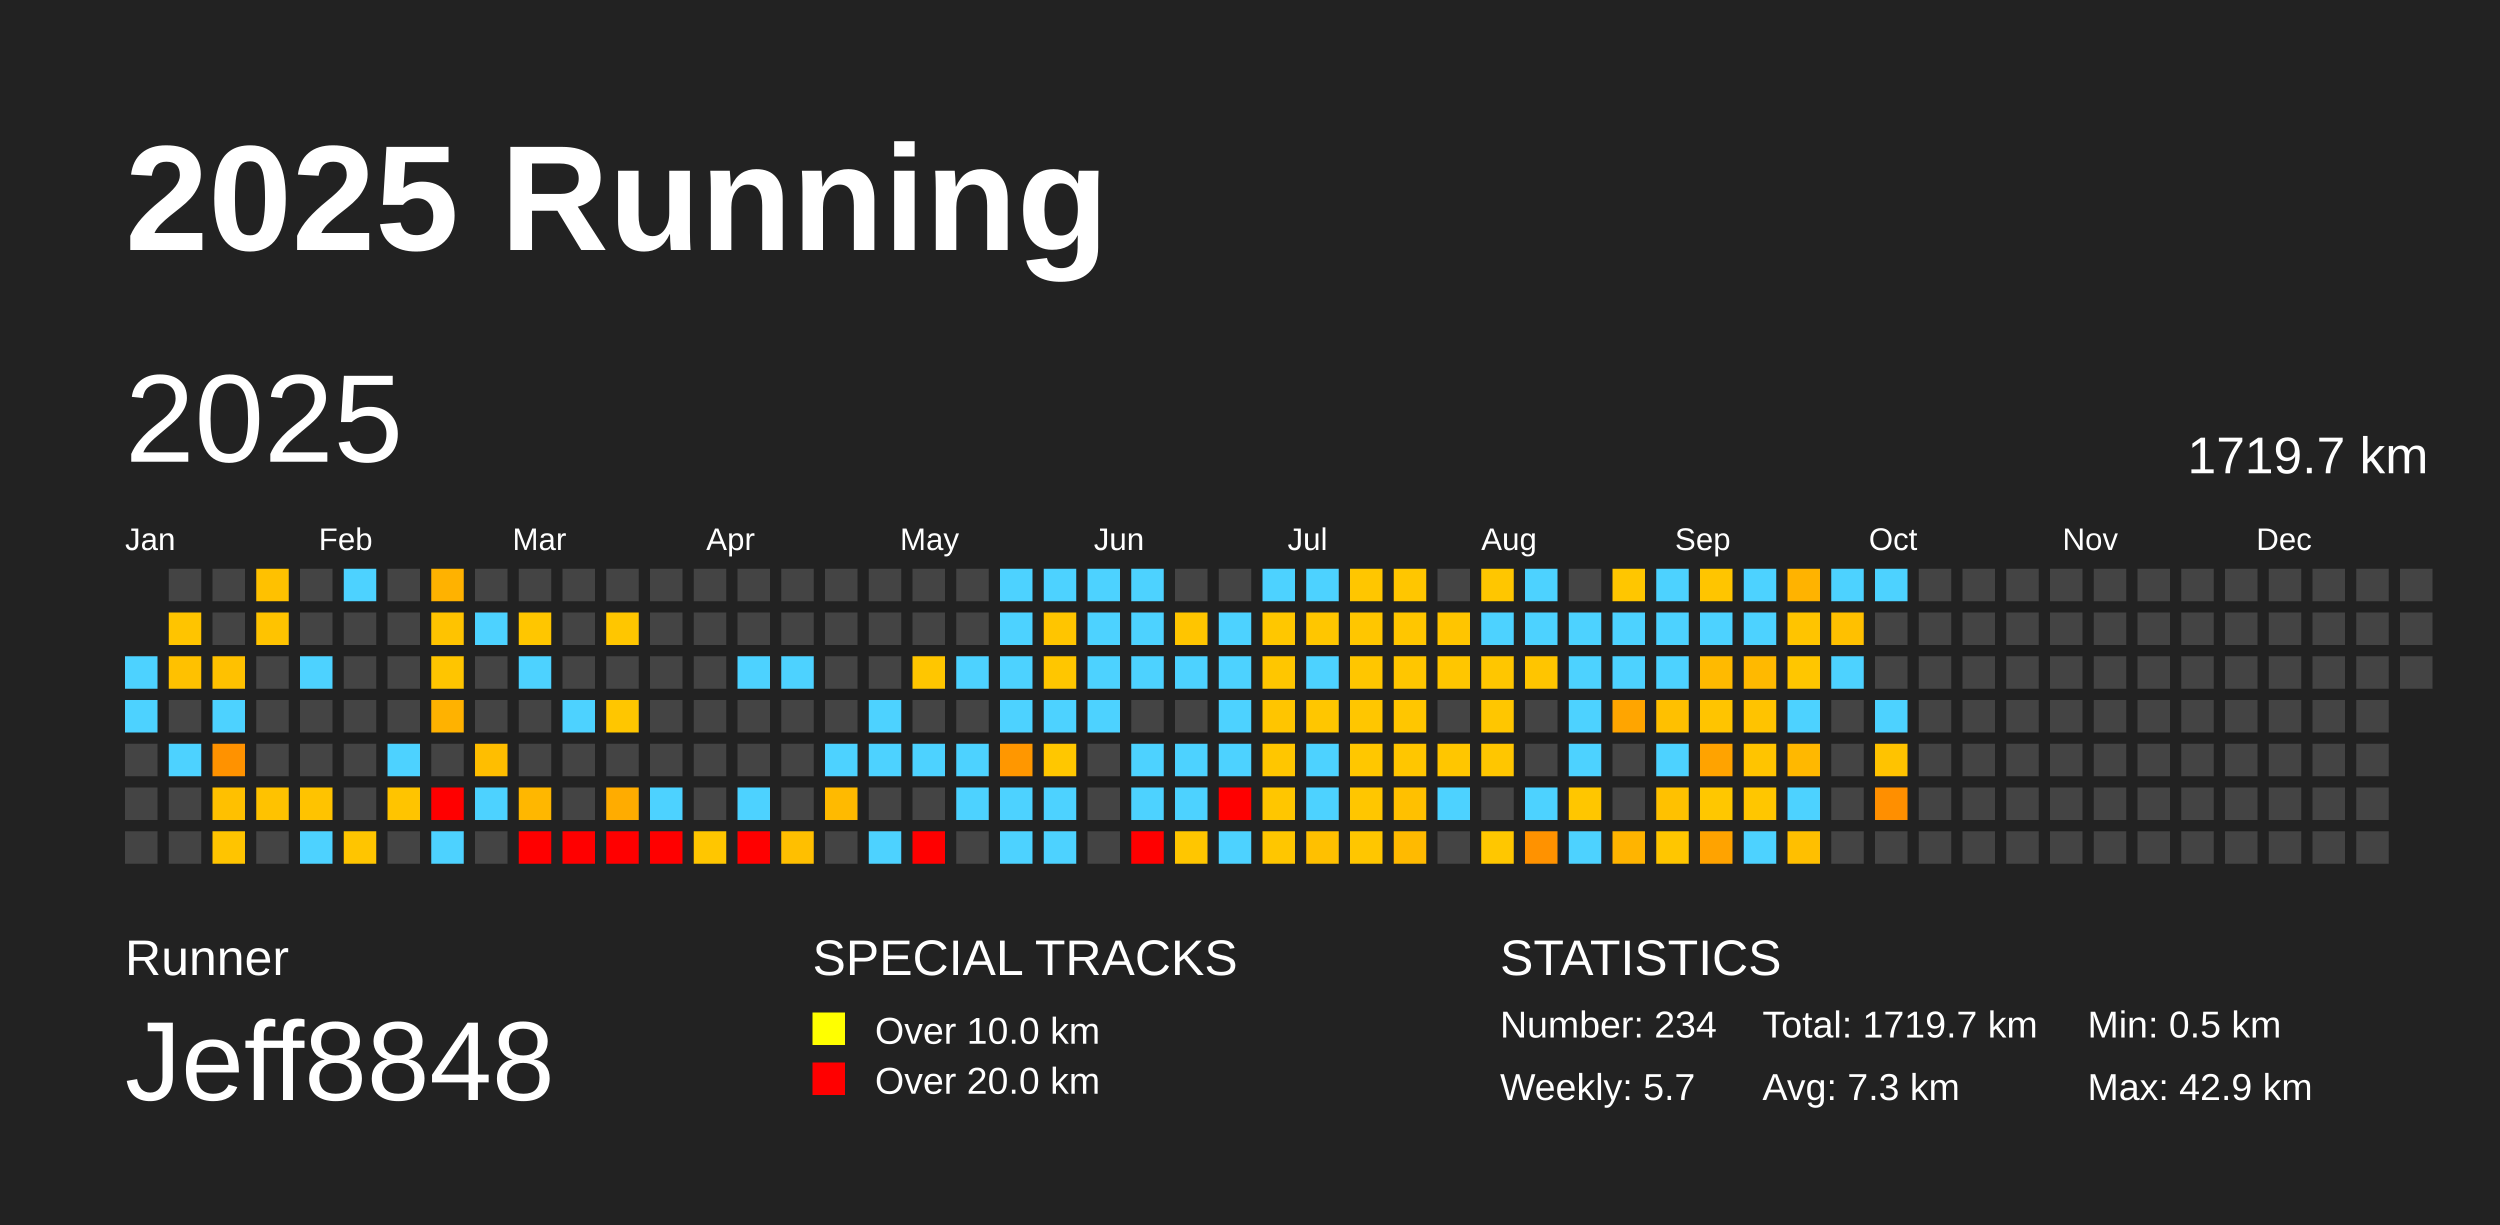
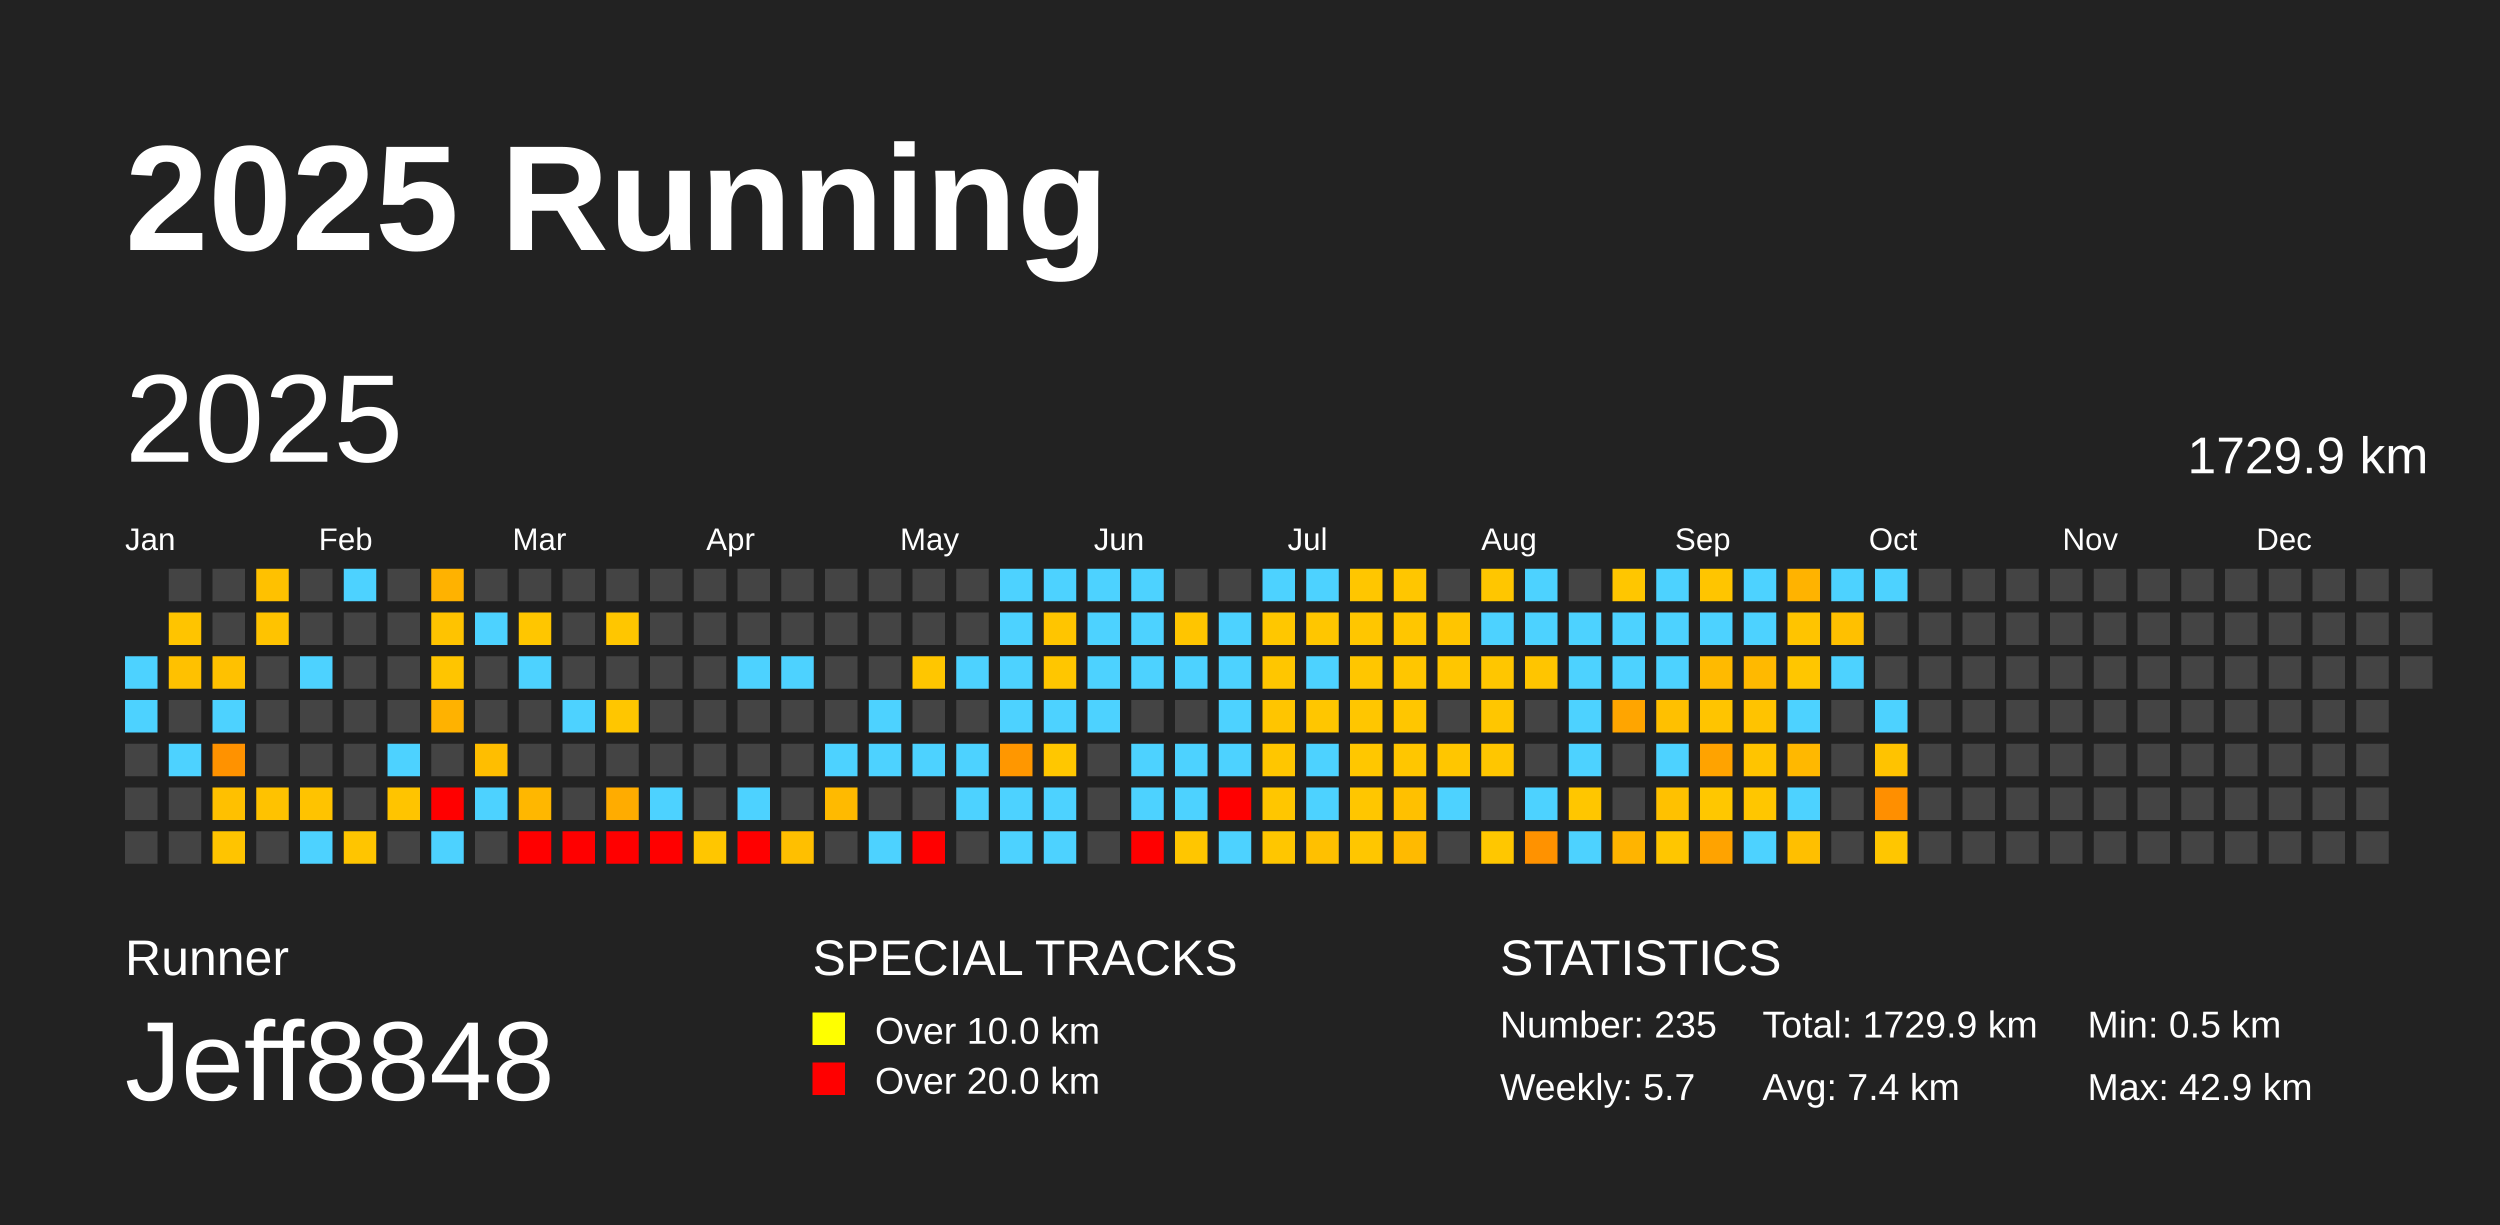
<svg xmlns="http://www.w3.org/2000/svg" baseProfile="full" height="98mm" version="1.1" viewBox="0,0,200,98" width="200mm">
  <defs />
  <rect fill="#222222" height="98" width="200" x="0" y="0" />
  <text fill="#FFFFFF" style="font-size:12px; font-family:Arial; font-weight:bold;" x="10" y="20">2025 Running</text>
  <text fill="#FFFFFF" style="font-size:4px; font-family:Arial" x="10" y="78">Runner</text>
  <text fill="#FFFFFF" style="font-size:9px; font-family:Arial" x="10" y="88">Jeff8848</text>
  <text fill="#FFFFFF" style="font-size:4px; font-family:Arial" x="65" y="78">SPECIAL TRACKS</text>
  <rect fill="yellow" height="2.6" width="2.6" x="65" y="81" />
  <text fill="#FFFFFF" style="font-size:3px; font-family:Arial" x="70" y="83.5">Over 10.0 km</text>
  <rect fill="red" height="2.6" width="2.6" x="65" y="85" />
  <text fill="#FFFFFF" style="font-size:3px; font-family:Arial" x="70" y="87.5">Over 20.0 km</text>
  <text fill="#FFFFFF" style="font-size:4px; font-family:Arial" x="120" y="78">STATISTICS</text>
-   <text fill="#FFFFFF" style="font-size:3px; font-family:Arial" x="120" y="83">Number: 234</text>
+   <text fill="#FFFFFF" style="font-size:3px; font-family:Arial" x="120" y="83">Number: 235</text>
  <text fill="#FFFFFF" style="font-size:3px; font-family:Arial" x="120" y="88">Weekly: 5.7</text>
-   <text fill="#FFFFFF" style="font-size:3px; font-family:Arial" x="141" y="83">Total: 1719.7 km</text>
-   <text fill="#FFFFFF" style="font-size:3px; font-family:Arial" x="141" y="88">Avg: 7.3 km</text>
+   <text fill="#FFFFFF" style="font-size:3px; font-family:Arial" x="141" y="83">Total: 1729.9 km</text>
+   <text fill="#FFFFFF" style="font-size:3px; font-family:Arial" x="141" y="88">Avg: 7.4 km</text>
  <text fill="#FFFFFF" style="font-size:3px; font-family:Arial" x="167" y="83">Min: 0.5 km</text>
  <text fill="#FFFFFF" style="font-size:3px; font-family:Arial" x="167" y="88">Max: 42.9 km</text>
  <text dominant-baseline="hanging" fill="#FFFFFF" style="font-size:10.0px; font-family:Arial;" x="10" y="30">2025</text>
-   <text dominant-baseline="hanging" fill="#FFFFFF" style="font-size:4.125px; font-family:Arial;" x="175" y="35">1719.7 km</text>
+   <text dominant-baseline="hanging" fill="#FFFFFF" style="font-size:4.125px; font-family:Arial;" x="175" y="35">1729.9 km</text>
  <text fill="#FFFFFF" style="font-size:2.5px; font-family:Arial" x="10.0" y="44">Jan</text>
  <text fill="#FFFFFF" style="font-size:2.5px; font-family:Arial" x="25.5" y="44">Feb</text>
  <text fill="#FFFFFF" style="font-size:2.5px; font-family:Arial" x="41.0" y="44">Mar</text>
  <text fill="#FFFFFF" style="font-size:2.5px; font-family:Arial" x="56.5" y="44">Apr</text>
  <text fill="#FFFFFF" style="font-size:2.5px; font-family:Arial" x="72.0" y="44">May</text>
  <text fill="#FFFFFF" style="font-size:2.5px; font-family:Arial" x="87.5" y="44">Jun</text>
  <text fill="#FFFFFF" style="font-size:2.5px; font-family:Arial" x="103.0" y="44">Jul</text>
  <text fill="#FFFFFF" style="font-size:2.5px; font-family:Arial" x="118.5" y="44">Aug</text>
  <text fill="#FFFFFF" style="font-size:2.5px; font-family:Arial" x="134.0" y="44">Sep</text>
  <text fill="#FFFFFF" style="font-size:2.5px; font-family:Arial" x="149.5" y="44">Oct</text>
  <text fill="#FFFFFF" style="font-size:2.5px; font-family:Arial" x="165.0" y="44">Nov</text>
  <text fill="#FFFFFF" style="font-size:2.5px; font-family:Arial" x="180.5" y="44">Dec</text>
  <rect fill="#4dd2ff" height="2.6" width="2.6" x="10.0" y="52.5" />
  <rect fill="#4dd2ff" height="2.6" width="2.6" x="10.0" y="56.0" />
  <rect fill="#444444" height="2.6" width="2.6" x="10.0" y="59.5" />
  <rect fill="#444444" height="2.6" width="2.6" x="10.0" y="63.0" />
  <rect fill="#444444" height="2.6" width="2.6" x="10.0" y="66.5" />
  <rect fill="#444444" height="2.6" width="2.6" x="13.5" y="45.5" />
  <rect fill="#ffc400" height="2.6" width="2.6" x="13.5" y="49.0" />
  <rect fill="#ffc100" height="2.6" width="2.6" x="13.5" y="52.5" />
  <rect fill="#444444" height="2.6" width="2.6" x="13.5" y="56.0" />
  <rect fill="#4dd2ff" height="2.6" width="2.6" x="13.5" y="59.5" />
  <rect fill="#444444" height="2.6" width="2.6" x="13.5" y="63.0" />
  <rect fill="#444444" height="2.6" width="2.6" x="13.5" y="66.5" />
  <rect fill="#444444" height="2.6" width="2.6" x="17.0" y="45.5" />
  <rect fill="#444444" height="2.6" width="2.6" x="17.0" y="49.0" />
  <rect fill="#ffc100" height="2.6" width="2.6" x="17.0" y="52.5" />
  <rect fill="#4dd2ff" height="2.6" width="2.6" x="17.0" y="56.0" />
  <rect fill="#ff9200" height="2.6" width="2.6" x="17.0" y="59.5" />
  <rect fill="#ffc000" height="2.6" width="2.6" x="17.0" y="63.0" />
  <rect fill="#ffc400" height="2.6" width="2.6" x="17.0" y="66.5" />
  <rect fill="#ffc100" height="2.6" width="2.6" x="20.5" y="45.5" />
  <rect fill="#ffc300" height="2.6" width="2.6" x="20.5" y="49.0" />
  <rect fill="#444444" height="2.6" width="2.6" x="20.5" y="52.5" />
  <rect fill="#444444" height="2.6" width="2.6" x="20.5" y="56.0" />
  <rect fill="#444444" height="2.6" width="2.6" x="20.5" y="59.5" />
  <rect fill="#ffc200" height="2.6" width="2.6" x="20.5" y="63.0" />
  <rect fill="#444444" height="2.6" width="2.6" x="20.5" y="66.5" />
  <rect fill="#444444" height="2.6" width="2.6" x="24.0" y="45.5" />
  <rect fill="#444444" height="2.6" width="2.6" x="24.0" y="49.0" />
  <rect fill="#4dd2ff" height="2.6" width="2.6" x="24.0" y="52.5" />
  <rect fill="#444444" height="2.6" width="2.6" x="24.0" y="56.0" />
  <rect fill="#444444" height="2.6" width="2.6" x="24.0" y="59.5" />
  <rect fill="#ffc300" height="2.6" width="2.6" x="24.0" y="63.0" />
  <rect fill="#4dd2ff" height="2.6" width="2.6" x="24.0" y="66.5" />
  <rect fill="#4dd2ff" height="2.6" width="2.6" x="27.5" y="45.5" />
  <rect fill="#444444" height="2.6" width="2.6" x="27.5" y="49.0" />
  <rect fill="#444444" height="2.6" width="2.6" x="27.5" y="52.5" />
  <rect fill="#444444" height="2.6" width="2.6" x="27.5" y="56.0" />
  <rect fill="#444444" height="2.6" width="2.6" x="27.5" y="59.5" />
  <rect fill="#444444" height="2.6" width="2.6" x="27.5" y="63.0" />
  <rect fill="#ffc500" height="2.6" width="2.6" x="27.5" y="66.5" />
  <rect fill="#444444" height="2.6" width="2.6" x="31.0" y="45.5" />
  <rect fill="#444444" height="2.6" width="2.6" x="31.0" y="49.0" />
  <rect fill="#444444" height="2.6" width="2.6" x="31.0" y="52.5" />
  <rect fill="#444444" height="2.6" width="2.6" x="31.0" y="56.0" />
  <rect fill="#4dd2ff" height="2.6" width="2.6" x="31.0" y="59.5" />
  <rect fill="#ffc400" height="2.6" width="2.6" x="31.0" y="63.0" />
  <rect fill="#444444" height="2.6" width="2.6" x="31.0" y="66.5" />
  <rect fill="#ffb200" height="2.6" width="2.6" x="34.5" y="45.5" />
  <rect fill="#ffc300" height="2.6" width="2.6" x="34.5" y="49.0" />
  <rect fill="#ffc500" height="2.6" width="2.6" x="34.5" y="52.5" />
  <rect fill="#ffb200" height="2.6" width="2.6" x="34.5" y="56.0" />
  <rect fill="#444444" height="2.6" width="2.6" x="34.5" y="59.5" />
  <rect fill="red" height="2.6" width="2.6" x="34.5" y="63.0" />
  <rect fill="#4dd2ff" height="2.6" width="2.6" x="34.5" y="66.5" />
  <rect fill="#444444" height="2.6" width="2.6" x="38.0" y="45.5" />
  <rect fill="#4dd2ff" height="2.6" width="2.6" x="38.0" y="49.0" />
  <rect fill="#444444" height="2.6" width="2.6" x="38.0" y="52.5" />
  <rect fill="#444444" height="2.6" width="2.6" x="38.0" y="56.0" />
  <rect fill="#ffbe00" height="2.6" width="2.6" x="38.0" y="59.5" />
  <rect fill="#4dd2ff" height="2.6" width="2.6" x="38.0" y="63.0" />
  <rect fill="#444444" height="2.6" width="2.6" x="38.0" y="66.5" />
  <rect fill="#444444" height="2.6" width="2.6" x="41.5" y="45.5" />
  <rect fill="#ffc600" height="2.6" width="2.6" x="41.5" y="49.0" />
  <rect fill="#4dd2ff" height="2.6" width="2.6" x="41.5" y="52.5" />
  <rect fill="#444444" height="2.6" width="2.6" x="41.5" y="56.0" />
  <rect fill="#444444" height="2.6" width="2.6" x="41.5" y="59.5" />
  <rect fill="#ffb700" height="2.6" width="2.6" x="41.5" y="63.0" />
  <rect fill="red" height="2.6" width="2.6" x="41.5" y="66.5" />
  <rect fill="#444444" height="2.6" width="2.6" x="45.0" y="45.5" />
  <rect fill="#444444" height="2.6" width="2.6" x="45.0" y="49.0" />
  <rect fill="#444444" height="2.6" width="2.6" x="45.0" y="52.5" />
  <rect fill="#4dd2ff" height="2.6" width="2.6" x="45.0" y="56.0" />
  <rect fill="#444444" height="2.6" width="2.6" x="45.0" y="59.5" />
  <rect fill="#444444" height="2.6" width="2.6" x="45.0" y="63.0" />
  <rect fill="red" height="2.6" width="2.6" x="45.0" y="66.5" />
  <rect fill="#444444" height="2.6" width="2.6" x="48.5" y="45.5" />
  <rect fill="#ffc600" height="2.6" width="2.6" x="48.5" y="49.0" />
  <rect fill="#444444" height="2.6" width="2.6" x="48.5" y="52.5" />
  <rect fill="#ffc600" height="2.6" width="2.6" x="48.5" y="56.0" />
  <rect fill="#444444" height="2.6" width="2.6" x="48.5" y="59.5" />
  <rect fill="#ffac00" height="2.6" width="2.6" x="48.5" y="63.0" />
  <rect fill="red" height="2.6" width="2.6" x="48.5" y="66.5" />
  <rect fill="#444444" height="2.6" width="2.6" x="52.0" y="45.5" />
  <rect fill="#444444" height="2.6" width="2.6" x="52.0" y="49.0" />
  <rect fill="#444444" height="2.6" width="2.6" x="52.0" y="52.5" />
  <rect fill="#444444" height="2.6" width="2.6" x="52.0" y="56.0" />
  <rect fill="#444444" height="2.6" width="2.6" x="52.0" y="59.5" />
  <rect fill="#4dd2ff" height="2.6" width="2.6" x="52.0" y="63.0" />
  <rect fill="red" height="2.6" width="2.6" x="52.0" y="66.5" />
  <rect fill="#444444" height="2.6" width="2.6" x="55.5" y="45.5" />
  <rect fill="#444444" height="2.6" width="2.6" x="55.5" y="49.0" />
  <rect fill="#444444" height="2.6" width="2.6" x="55.5" y="52.5" />
  <rect fill="#444444" height="2.6" width="2.6" x="55.5" y="56.0" />
  <rect fill="#444444" height="2.6" width="2.6" x="55.5" y="59.5" />
  <rect fill="#444444" height="2.6" width="2.6" x="55.5" y="63.0" />
  <rect fill="#ffc600" height="2.6" width="2.6" x="55.5" y="66.5" />
  <rect fill="#444444" height="2.6" width="2.6" x="59.0" y="45.5" />
  <rect fill="#444444" height="2.6" width="2.6" x="59.0" y="49.0" />
  <rect fill="#4dd2ff" height="2.6" width="2.6" x="59.0" y="52.5" />
  <rect fill="#444444" height="2.6" width="2.6" x="59.0" y="56.0" />
  <rect fill="#444444" height="2.6" width="2.6" x="59.0" y="59.5" />
  <rect fill="#4dd2ff" height="2.6" width="2.6" x="59.0" y="63.0" />
  <rect fill="red" height="2.6" width="2.6" x="59.0" y="66.5" />
  <rect fill="#444444" height="2.6" width="2.6" x="62.5" y="45.5" />
  <rect fill="#444444" height="2.6" width="2.6" x="62.5" y="49.0" />
  <rect fill="#4dd2ff" height="2.6" width="2.6" x="62.5" y="52.5" />
  <rect fill="#444444" height="2.6" width="2.6" x="62.5" y="56.0" />
  <rect fill="#444444" height="2.6" width="2.6" x="62.5" y="59.5" />
  <rect fill="#444444" height="2.6" width="2.6" x="62.5" y="63.0" />
  <rect fill="#ffbf00" height="2.6" width="2.6" x="62.5" y="66.5" />
  <rect fill="#444444" height="2.6" width="2.6" x="66.0" y="45.5" />
  <rect fill="#444444" height="2.6" width="2.6" x="66.0" y="49.0" />
  <rect fill="#444444" height="2.6" width="2.6" x="66.0" y="52.5" />
  <rect fill="#444444" height="2.6" width="2.6" x="66.0" y="56.0" />
  <rect fill="#4dd2ff" height="2.6" width="2.6" x="66.0" y="59.5" />
  <rect fill="#ffba00" height="2.6" width="2.6" x="66.0" y="63.0" />
  <rect fill="#444444" height="2.6" width="2.6" x="66.0" y="66.5" />
  <rect fill="#444444" height="2.6" width="2.6" x="69.5" y="45.5" />
  <rect fill="#444444" height="2.6" width="2.6" x="69.5" y="49.0" />
  <rect fill="#444444" height="2.6" width="2.6" x="69.5" y="52.5" />
  <rect fill="#4dd2ff" height="2.6" width="2.6" x="69.5" y="56.0" />
  <rect fill="#4dd2ff" height="2.6" width="2.6" x="69.5" y="59.5" />
  <rect fill="#444444" height="2.6" width="2.6" x="69.5" y="63.0" />
  <rect fill="#4dd2ff" height="2.6" width="2.6" x="69.5" y="66.5" />
  <rect fill="#444444" height="2.6" width="2.6" x="73.0" y="45.5" />
  <rect fill="#444444" height="2.6" width="2.6" x="73.0" y="49.0" />
  <rect fill="#ffc600" height="2.6" width="2.6" x="73.0" y="52.5" />
  <rect fill="#444444" height="2.6" width="2.6" x="73.0" y="56.0" />
  <rect fill="#4dd2ff" height="2.6" width="2.6" x="73.0" y="59.5" />
  <rect fill="#444444" height="2.6" width="2.6" x="73.0" y="63.0" />
  <rect fill="red" height="2.6" width="2.6" x="73.0" y="66.5" />
  <rect fill="#444444" height="2.6" width="2.6" x="76.5" y="45.5" />
  <rect fill="#444444" height="2.6" width="2.6" x="76.5" y="49.0" />
  <rect fill="#4dd2ff" height="2.6" width="2.6" x="76.5" y="52.5" />
  <rect fill="#444444" height="2.6" width="2.6" x="76.5" y="56.0" />
  <rect fill="#4dd2ff" height="2.6" width="2.6" x="76.5" y="59.5" />
  <rect fill="#4dd2ff" height="2.6" width="2.6" x="76.5" y="63.0" />
  <rect fill="#444444" height="2.6" width="2.6" x="76.5" y="66.5" />
  <rect fill="#4dd2ff" height="2.6" width="2.6" x="80.0" y="45.5" />
  <rect fill="#4dd2ff" height="2.6" width="2.6" x="80.0" y="49.0" />
  <rect fill="#4dd2ff" height="2.6" width="2.6" x="80.0" y="52.5" />
  <rect fill="#4dd2ff" height="2.6" width="2.6" x="80.0" y="56.0" />
  <rect fill="#ff9700" height="2.6" width="2.6" x="80.0" y="59.5" />
  <rect fill="#4dd2ff" height="2.6" width="2.6" x="80.0" y="63.0" />
  <rect fill="#4dd2ff" height="2.6" width="2.6" x="80.0" y="66.5" />
  <rect fill="#4dd2ff" height="2.6" width="2.6" x="83.5" y="45.5" />
  <rect fill="#ffc500" height="2.6" width="2.6" x="83.5" y="49.0" />
  <rect fill="#ffc600" height="2.6" width="2.6" x="83.5" y="52.5" />
  <rect fill="#4dd2ff" height="2.6" width="2.6" x="83.5" y="56.0" />
  <rect fill="#ffc700" height="2.6" width="2.6" x="83.5" y="59.5" />
  <rect fill="#4dd2ff" height="2.6" width="2.6" x="83.5" y="63.0" />
  <rect fill="#4dd2ff" height="2.6" width="2.6" x="83.5" y="66.5" />
  <rect fill="#4dd2ff" height="2.6" width="2.6" x="87.0" y="45.5" />
  <rect fill="#4dd2ff" height="2.6" width="2.6" x="87.0" y="49.0" />
  <rect fill="#4dd2ff" height="2.6" width="2.6" x="87.0" y="52.5" />
  <rect fill="#4dd2ff" height="2.6" width="2.6" x="87.0" y="56.0" />
  <rect fill="#444444" height="2.6" width="2.6" x="87.0" y="59.5" />
  <rect fill="#444444" height="2.6" width="2.6" x="87.0" y="63.0" />
  <rect fill="#444444" height="2.6" width="2.6" x="87.0" y="66.5" />
  <rect fill="#4dd2ff" height="2.6" width="2.6" x="90.5" y="45.5" />
  <rect fill="#4dd2ff" height="2.6" width="2.6" x="90.5" y="49.0" />
  <rect fill="#4dd2ff" height="2.6" width="2.6" x="90.5" y="52.5" />
  <rect fill="#444444" height="2.6" width="2.6" x="90.5" y="56.0" />
  <rect fill="#4dd2ff" height="2.6" width="2.6" x="90.5" y="59.5" />
  <rect fill="#4dd2ff" height="2.6" width="2.6" x="90.5" y="63.0" />
  <rect fill="red" height="2.6" width="2.6" x="90.5" y="66.5" />
  <rect fill="#444444" height="2.6" width="2.6" x="94.0" y="45.5" />
  <rect fill="#ffc500" height="2.6" width="2.6" x="94.0" y="49.0" />
  <rect fill="#4dd2ff" height="2.6" width="2.6" x="94.0" y="52.5" />
  <rect fill="#444444" height="2.6" width="2.6" x="94.0" y="56.0" />
  <rect fill="#4dd2ff" height="2.6" width="2.6" x="94.0" y="59.5" />
  <rect fill="#4dd2ff" height="2.6" width="2.6" x="94.0" y="63.0" />
  <rect fill="#ffc600" height="2.6" width="2.6" x="94.0" y="66.5" />
  <rect fill="#444444" height="2.6" width="2.6" x="97.5" y="45.5" />
  <rect fill="#4dd2ff" height="2.6" width="2.6" x="97.5" y="49.0" />
  <rect fill="#4dd2ff" height="2.6" width="2.6" x="97.5" y="52.5" />
  <rect fill="#4dd2ff" height="2.6" width="2.6" x="97.5" y="56.0" />
  <rect fill="#4dd2ff" height="2.6" width="2.6" x="97.5" y="59.5" />
  <rect fill="red" height="2.6" width="2.6" x="97.5" y="63.0" />
  <rect fill="#4dd2ff" height="2.6" width="2.6" x="97.5" y="66.5" />
  <rect fill="#4dd2ff" height="2.6" width="2.6" x="101.0" y="45.5" />
  <rect fill="#ffc700" height="2.6" width="2.6" x="101.0" y="49.0" />
  <rect fill="#ffc600" height="2.6" width="2.6" x="101.0" y="52.5" />
  <rect fill="#ffc500" height="2.6" width="2.6" x="101.0" y="56.0" />
  <rect fill="#ffc600" height="2.6" width="2.6" x="101.0" y="59.5" />
  <rect fill="#ffc600" height="2.6" width="2.6" x="101.0" y="63.0" />
  <rect fill="#ffc600" height="2.6" width="2.6" x="101.0" y="66.5" />
  <rect fill="#4dd2ff" height="2.6" width="2.6" x="104.5" y="45.5" />
  <rect fill="#ffc600" height="2.6" width="2.6" x="104.5" y="49.0" />
  <rect fill="#4dd2ff" height="2.6" width="2.6" x="104.5" y="52.5" />
  <rect fill="#ffc600" height="2.6" width="2.6" x="104.5" y="56.0" />
  <rect fill="#4dd2ff" height="2.6" width="2.6" x="104.5" y="59.5" />
  <rect fill="#4dd2ff" height="2.6" width="2.6" x="104.5" y="63.0" />
  <rect fill="#ffc000" height="2.6" width="2.6" x="104.5" y="66.5" />
  <rect fill="#ffc600" height="2.6" width="2.6" x="108.0" y="45.5" />
  <rect fill="#ffc600" height="2.6" width="2.6" x="108.0" y="49.0" />
  <rect fill="#ffc600" height="2.6" width="2.6" x="108.0" y="52.5" />
  <rect fill="#ffc600" height="2.6" width="2.6" x="108.0" y="56.0" />
  <rect fill="#ffc700" height="2.6" width="2.6" x="108.0" y="59.5" />
  <rect fill="#ffc600" height="2.6" width="2.6" x="108.0" y="63.0" />
  <rect fill="#ffc600" height="2.6" width="2.6" x="108.0" y="66.5" />
  <rect fill="#ffc600" height="2.6" width="2.6" x="111.5" y="45.5" />
  <rect fill="#ffc600" height="2.6" width="2.6" x="111.5" y="49.0" />
  <rect fill="#ffc600" height="2.6" width="2.6" x="111.5" y="52.5" />
  <rect fill="#ffc600" height="2.6" width="2.6" x="111.5" y="56.0" />
  <rect fill="#ffc600" height="2.6" width="2.6" x="111.5" y="59.5" />
  <rect fill="#ffc000" height="2.6" width="2.6" x="111.5" y="63.0" />
  <rect fill="#ffba00" height="2.6" width="2.6" x="111.5" y="66.5" />
  <rect fill="#444444" height="2.6" width="2.6" x="115.0" y="45.5" />
  <rect fill="#ffc500" height="2.6" width="2.6" x="115.0" y="49.0" />
  <rect fill="#ffc600" height="2.6" width="2.6" x="115.0" y="52.5" />
  <rect fill="#444444" height="2.6" width="2.6" x="115.0" y="56.0" />
  <rect fill="#ffc600" height="2.6" width="2.6" x="115.0" y="59.5" />
  <rect fill="#4dd2ff" height="2.6" width="2.6" x="115.0" y="63.0" />
  <rect fill="#444444" height="2.6" width="2.6" x="115.0" y="66.5" />
  <rect fill="#ffc600" height="2.6" width="2.6" x="118.5" y="45.5" />
  <rect fill="#4dd2ff" height="2.6" width="2.6" x="118.5" y="49.0" />
  <rect fill="#ffc600" height="2.6" width="2.6" x="118.5" y="52.5" />
  <rect fill="#ffc600" height="2.6" width="2.6" x="118.5" y="56.0" />
  <rect fill="#ffc600" height="2.6" width="2.6" x="118.5" y="59.5" />
  <rect fill="#444444" height="2.6" width="2.6" x="118.5" y="63.0" />
  <rect fill="#ffc700" height="2.6" width="2.6" x="118.5" y="66.5" />
  <rect fill="#4dd2ff" height="2.6" width="2.6" x="122.0" y="45.5" />
  <rect fill="#4dd2ff" height="2.6" width="2.6" x="122.0" y="49.0" />
  <rect fill="#ffc500" height="2.6" width="2.6" x="122.0" y="52.5" />
  <rect fill="#444444" height="2.6" width="2.6" x="122.0" y="56.0" />
  <rect fill="#444444" height="2.6" width="2.6" x="122.0" y="59.5" />
  <rect fill="#4dd2ff" height="2.6" width="2.6" x="122.0" y="63.0" />
  <rect fill="#ff9200" height="2.6" width="2.6" x="122.0" y="66.5" />
  <rect fill="#444444" height="2.6" width="2.6" x="125.5" y="45.5" />
  <rect fill="#4dd2ff" height="2.6" width="2.6" x="125.5" y="49.0" />
  <rect fill="#4dd2ff" height="2.6" width="2.6" x="125.5" y="52.5" />
  <rect fill="#4dd2ff" height="2.6" width="2.6" x="125.5" y="56.0" />
  <rect fill="#4dd2ff" height="2.6" width="2.6" x="125.5" y="59.5" />
  <rect fill="#ffc600" height="2.6" width="2.6" x="125.5" y="63.0" />
  <rect fill="#4dd2ff" height="2.6" width="2.6" x="125.5" y="66.5" />
  <rect fill="#ffc600" height="2.6" width="2.6" x="129.0" y="45.5" />
  <rect fill="#4dd2ff" height="2.6" width="2.6" x="129.0" y="49.0" />
  <rect fill="#4dd2ff" height="2.6" width="2.6" x="129.0" y="52.5" />
  <rect fill="#ffa500" height="2.6" width="2.6" x="129.0" y="56.0" />
  <rect fill="#444444" height="2.6" width="2.6" x="129.0" y="59.5" />
  <rect fill="#444444" height="2.6" width="2.6" x="129.0" y="63.0" />
  <rect fill="#ffb400" height="2.6" width="2.6" x="129.0" y="66.5" />
  <rect fill="#4dd2ff" height="2.6" width="2.6" x="132.5" y="45.5" />
  <rect fill="#4dd2ff" height="2.6" width="2.6" x="132.5" y="49.0" />
  <rect fill="#4dd2ff" height="2.6" width="2.6" x="132.5" y="52.5" />
  <rect fill="#ffc000" height="2.6" width="2.6" x="132.5" y="56.0" />
  <rect fill="#4dd2ff" height="2.6" width="2.6" x="132.5" y="59.5" />
  <rect fill="#ffc100" height="2.6" width="2.6" x="132.5" y="63.0" />
  <rect fill="#ffc600" height="2.6" width="2.6" x="132.5" y="66.5" />
  <rect fill="#ffc500" height="2.6" width="2.6" x="136.0" y="45.5" />
  <rect fill="#4dd2ff" height="2.6" width="2.6" x="136.0" y="49.0" />
  <rect fill="#ffba00" height="2.6" width="2.6" x="136.0" y="52.5" />
  <rect fill="#ffc400" height="2.6" width="2.6" x="136.0" y="56.0" />
  <rect fill="#ffa300" height="2.6" width="2.6" x="136.0" y="59.5" />
  <rect fill="#ffc700" height="2.6" width="2.6" x="136.0" y="63.0" />
  <rect fill="#ffa300" height="2.6" width="2.6" x="136.0" y="66.5" />
  <rect fill="#4dd2ff" height="2.6" width="2.6" x="139.5" y="45.5" />
  <rect fill="#4dd2ff" height="2.6" width="2.6" x="139.5" y="49.0" />
  <rect fill="#ffb900" height="2.6" width="2.6" x="139.5" y="52.5" />
  <rect fill="#ffc300" height="2.6" width="2.6" x="139.5" y="56.0" />
  <rect fill="#ffc400" height="2.6" width="2.6" x="139.5" y="59.5" />
  <rect fill="#ffc600" height="2.6" width="2.6" x="139.5" y="63.0" />
  <rect fill="#4dd2ff" height="2.6" width="2.6" x="139.5" y="66.5" />
  <rect fill="#ffb300" height="2.6" width="2.6" x="143.0" y="45.5" />
  <rect fill="#ffc400" height="2.6" width="2.6" x="143.0" y="49.0" />
  <rect fill="#ffc600" height="2.6" width="2.6" x="143.0" y="52.5" />
  <rect fill="#4dd2ff" height="2.6" width="2.6" x="143.0" y="56.0" />
  <rect fill="#ffb800" height="2.6" width="2.6" x="143.0" y="59.5" />
  <rect fill="#4dd2ff" height="2.6" width="2.6" x="143.0" y="63.0" />
  <rect fill="#ffbf00" height="2.6" width="2.6" x="143.0" y="66.5" />
  <rect fill="#4dd2ff" height="2.6" width="2.6" x="146.5" y="45.5" />
  <rect fill="#ffc000" height="2.6" width="2.6" x="146.5" y="49.0" />
  <rect fill="#4dd2ff" height="2.6" width="2.6" x="146.5" y="52.5" />
  <rect fill="#444444" height="2.6" width="2.6" x="146.5" y="56.0" />
  <rect fill="#444444" height="2.6" width="2.6" x="146.5" y="59.5" />
  <rect fill="#444444" height="2.6" width="2.6" x="146.5" y="63.0" />
  <rect fill="#444444" height="2.6" width="2.6" x="146.5" y="66.5" />
  <rect fill="#4dd2ff" height="2.6" width="2.6" x="150.0" y="45.5" />
  <rect fill="#444444" height="2.6" width="2.6" x="150.0" y="49.0" />
  <rect fill="#444444" height="2.6" width="2.6" x="150.0" y="52.5" />
  <rect fill="#4dd2ff" height="2.6" width="2.6" x="150.0" y="56.0" />
  <rect fill="#ffc300" height="2.6" width="2.6" x="150.0" y="59.5" />
  <rect fill="#ff8f00" height="2.6" width="2.6" x="150.0" y="63.0" />
-   <rect fill="#444444" height="2.6" width="2.6" x="150.0" y="66.5" />
+   <rect fill="#ffc600" height="2.6" width="2.6" x="150.0" y="66.5" />
  <rect fill="#444444" height="2.6" width="2.6" x="153.5" y="45.5" />
  <rect fill="#444444" height="2.6" width="2.6" x="153.5" y="49.0" />
  <rect fill="#444444" height="2.6" width="2.6" x="153.5" y="52.5" />
  <rect fill="#444444" height="2.6" width="2.6" x="153.5" y="56.0" />
  <rect fill="#444444" height="2.6" width="2.6" x="153.5" y="59.5" />
  <rect fill="#444444" height="2.6" width="2.6" x="153.5" y="63.0" />
  <rect fill="#444444" height="2.6" width="2.6" x="153.5" y="66.5" />
  <rect fill="#444444" height="2.6" width="2.6" x="157.0" y="45.5" />
  <rect fill="#444444" height="2.6" width="2.6" x="157.0" y="49.0" />
  <rect fill="#444444" height="2.6" width="2.6" x="157.0" y="52.5" />
  <rect fill="#444444" height="2.6" width="2.6" x="157.0" y="56.0" />
  <rect fill="#444444" height="2.6" width="2.6" x="157.0" y="59.5" />
  <rect fill="#444444" height="2.6" width="2.6" x="157.0" y="63.0" />
  <rect fill="#444444" height="2.6" width="2.6" x="157.0" y="66.5" />
  <rect fill="#444444" height="2.6" width="2.6" x="160.5" y="45.5" />
  <rect fill="#444444" height="2.6" width="2.6" x="160.5" y="49.0" />
  <rect fill="#444444" height="2.6" width="2.6" x="160.5" y="52.5" />
  <rect fill="#444444" height="2.6" width="2.6" x="160.5" y="56.0" />
  <rect fill="#444444" height="2.6" width="2.6" x="160.5" y="59.5" />
  <rect fill="#444444" height="2.6" width="2.6" x="160.5" y="63.0" />
  <rect fill="#444444" height="2.6" width="2.6" x="160.5" y="66.5" />
  <rect fill="#444444" height="2.6" width="2.6" x="164.0" y="45.5" />
  <rect fill="#444444" height="2.6" width="2.6" x="164.0" y="49.0" />
  <rect fill="#444444" height="2.6" width="2.6" x="164.0" y="52.5" />
  <rect fill="#444444" height="2.6" width="2.6" x="164.0" y="56.0" />
  <rect fill="#444444" height="2.6" width="2.6" x="164.0" y="59.5" />
  <rect fill="#444444" height="2.6" width="2.6" x="164.0" y="63.0" />
  <rect fill="#444444" height="2.6" width="2.6" x="164.0" y="66.5" />
  <rect fill="#444444" height="2.6" width="2.6" x="167.5" y="45.5" />
  <rect fill="#444444" height="2.6" width="2.6" x="167.5" y="49.0" />
  <rect fill="#444444" height="2.6" width="2.6" x="167.5" y="52.5" />
  <rect fill="#444444" height="2.6" width="2.6" x="167.5" y="56.0" />
  <rect fill="#444444" height="2.6" width="2.6" x="167.5" y="59.5" />
  <rect fill="#444444" height="2.6" width="2.6" x="167.5" y="63.0" />
  <rect fill="#444444" height="2.6" width="2.6" x="167.5" y="66.5" />
  <rect fill="#444444" height="2.6" width="2.6" x="171.0" y="45.5" />
  <rect fill="#444444" height="2.6" width="2.6" x="171.0" y="49.0" />
  <rect fill="#444444" height="2.6" width="2.6" x="171.0" y="52.5" />
  <rect fill="#444444" height="2.6" width="2.6" x="171.0" y="56.0" />
  <rect fill="#444444" height="2.6" width="2.6" x="171.0" y="59.5" />
  <rect fill="#444444" height="2.6" width="2.6" x="171.0" y="63.0" />
  <rect fill="#444444" height="2.6" width="2.6" x="171.0" y="66.5" />
  <rect fill="#444444" height="2.6" width="2.6" x="174.5" y="45.5" />
  <rect fill="#444444" height="2.6" width="2.6" x="174.5" y="49.0" />
  <rect fill="#444444" height="2.6" width="2.6" x="174.5" y="52.5" />
  <rect fill="#444444" height="2.6" width="2.6" x="174.5" y="56.0" />
  <rect fill="#444444" height="2.6" width="2.6" x="174.5" y="59.5" />
  <rect fill="#444444" height="2.6" width="2.6" x="174.5" y="63.0" />
  <rect fill="#444444" height="2.6" width="2.6" x="174.5" y="66.5" />
  <rect fill="#444444" height="2.6" width="2.6" x="178.0" y="45.5" />
  <rect fill="#444444" height="2.6" width="2.6" x="178.0" y="49.0" />
  <rect fill="#444444" height="2.6" width="2.6" x="178.0" y="52.5" />
  <rect fill="#444444" height="2.6" width="2.6" x="178.0" y="56.0" />
  <rect fill="#444444" height="2.6" width="2.6" x="178.0" y="59.5" />
  <rect fill="#444444" height="2.6" width="2.6" x="178.0" y="63.0" />
  <rect fill="#444444" height="2.6" width="2.6" x="178.0" y="66.5" />
  <rect fill="#444444" height="2.6" width="2.6" x="181.5" y="45.5" />
  <rect fill="#444444" height="2.6" width="2.6" x="181.5" y="49.0" />
  <rect fill="#444444" height="2.6" width="2.6" x="181.5" y="52.5" />
  <rect fill="#444444" height="2.6" width="2.6" x="181.5" y="56.0" />
  <rect fill="#444444" height="2.6" width="2.6" x="181.5" y="59.5" />
  <rect fill="#444444" height="2.6" width="2.6" x="181.5" y="63.0" />
  <rect fill="#444444" height="2.6" width="2.6" x="181.5" y="66.5" />
  <rect fill="#444444" height="2.6" width="2.6" x="185.0" y="45.5" />
  <rect fill="#444444" height="2.6" width="2.6" x="185.0" y="49.0" />
  <rect fill="#444444" height="2.6" width="2.6" x="185.0" y="52.5" />
  <rect fill="#444444" height="2.6" width="2.6" x="185.0" y="56.0" />
  <rect fill="#444444" height="2.6" width="2.6" x="185.0" y="59.5" />
  <rect fill="#444444" height="2.6" width="2.6" x="185.0" y="63.0" />
  <rect fill="#444444" height="2.6" width="2.6" x="185.0" y="66.5" />
  <rect fill="#444444" height="2.6" width="2.6" x="188.5" y="45.5" />
  <rect fill="#444444" height="2.6" width="2.6" x="188.5" y="49.0" />
  <rect fill="#444444" height="2.6" width="2.6" x="188.5" y="52.5" />
  <rect fill="#444444" height="2.6" width="2.6" x="188.5" y="56.0" />
  <rect fill="#444444" height="2.6" width="2.6" x="188.5" y="59.5" />
  <rect fill="#444444" height="2.6" width="2.6" x="188.5" y="63.0" />
  <rect fill="#444444" height="2.6" width="2.6" x="188.5" y="66.5" />
  <rect fill="#444444" height="2.6" width="2.6" x="192.0" y="45.5" />
  <rect fill="#444444" height="2.6" width="2.6" x="192.0" y="49.0" />
  <rect fill="#444444" height="2.6" width="2.6" x="192.0" y="52.5" />
</svg>
